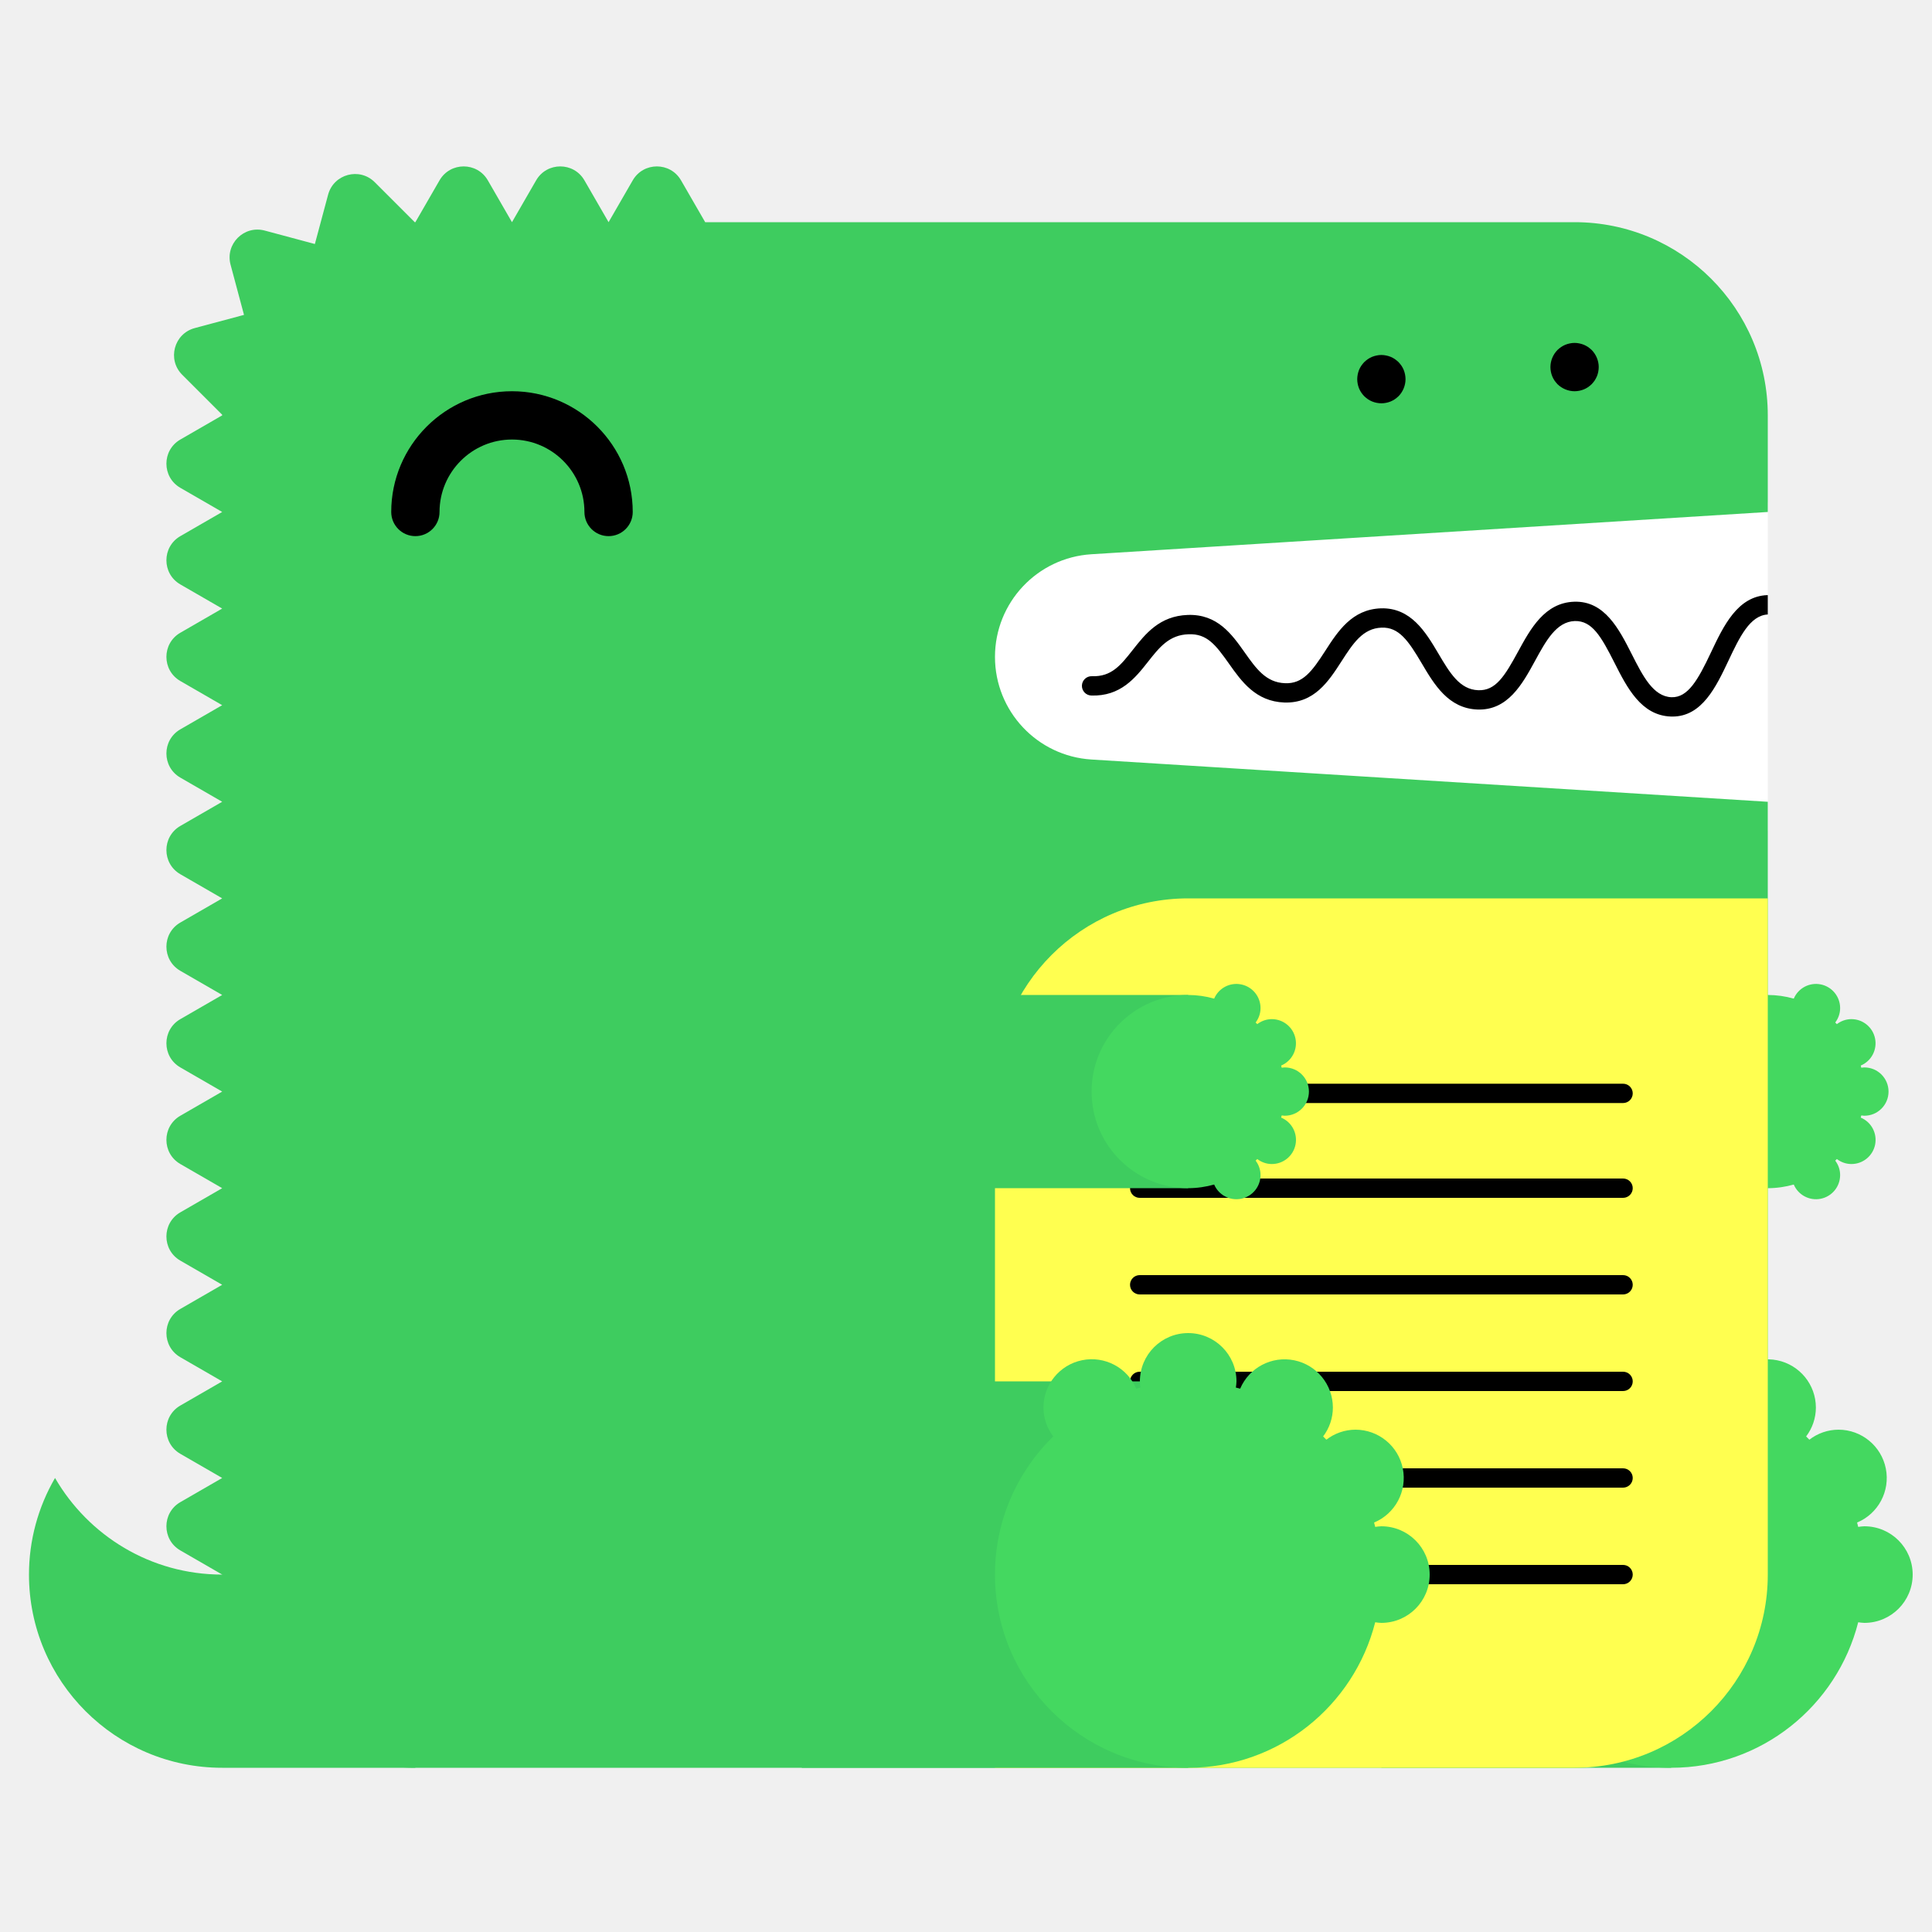
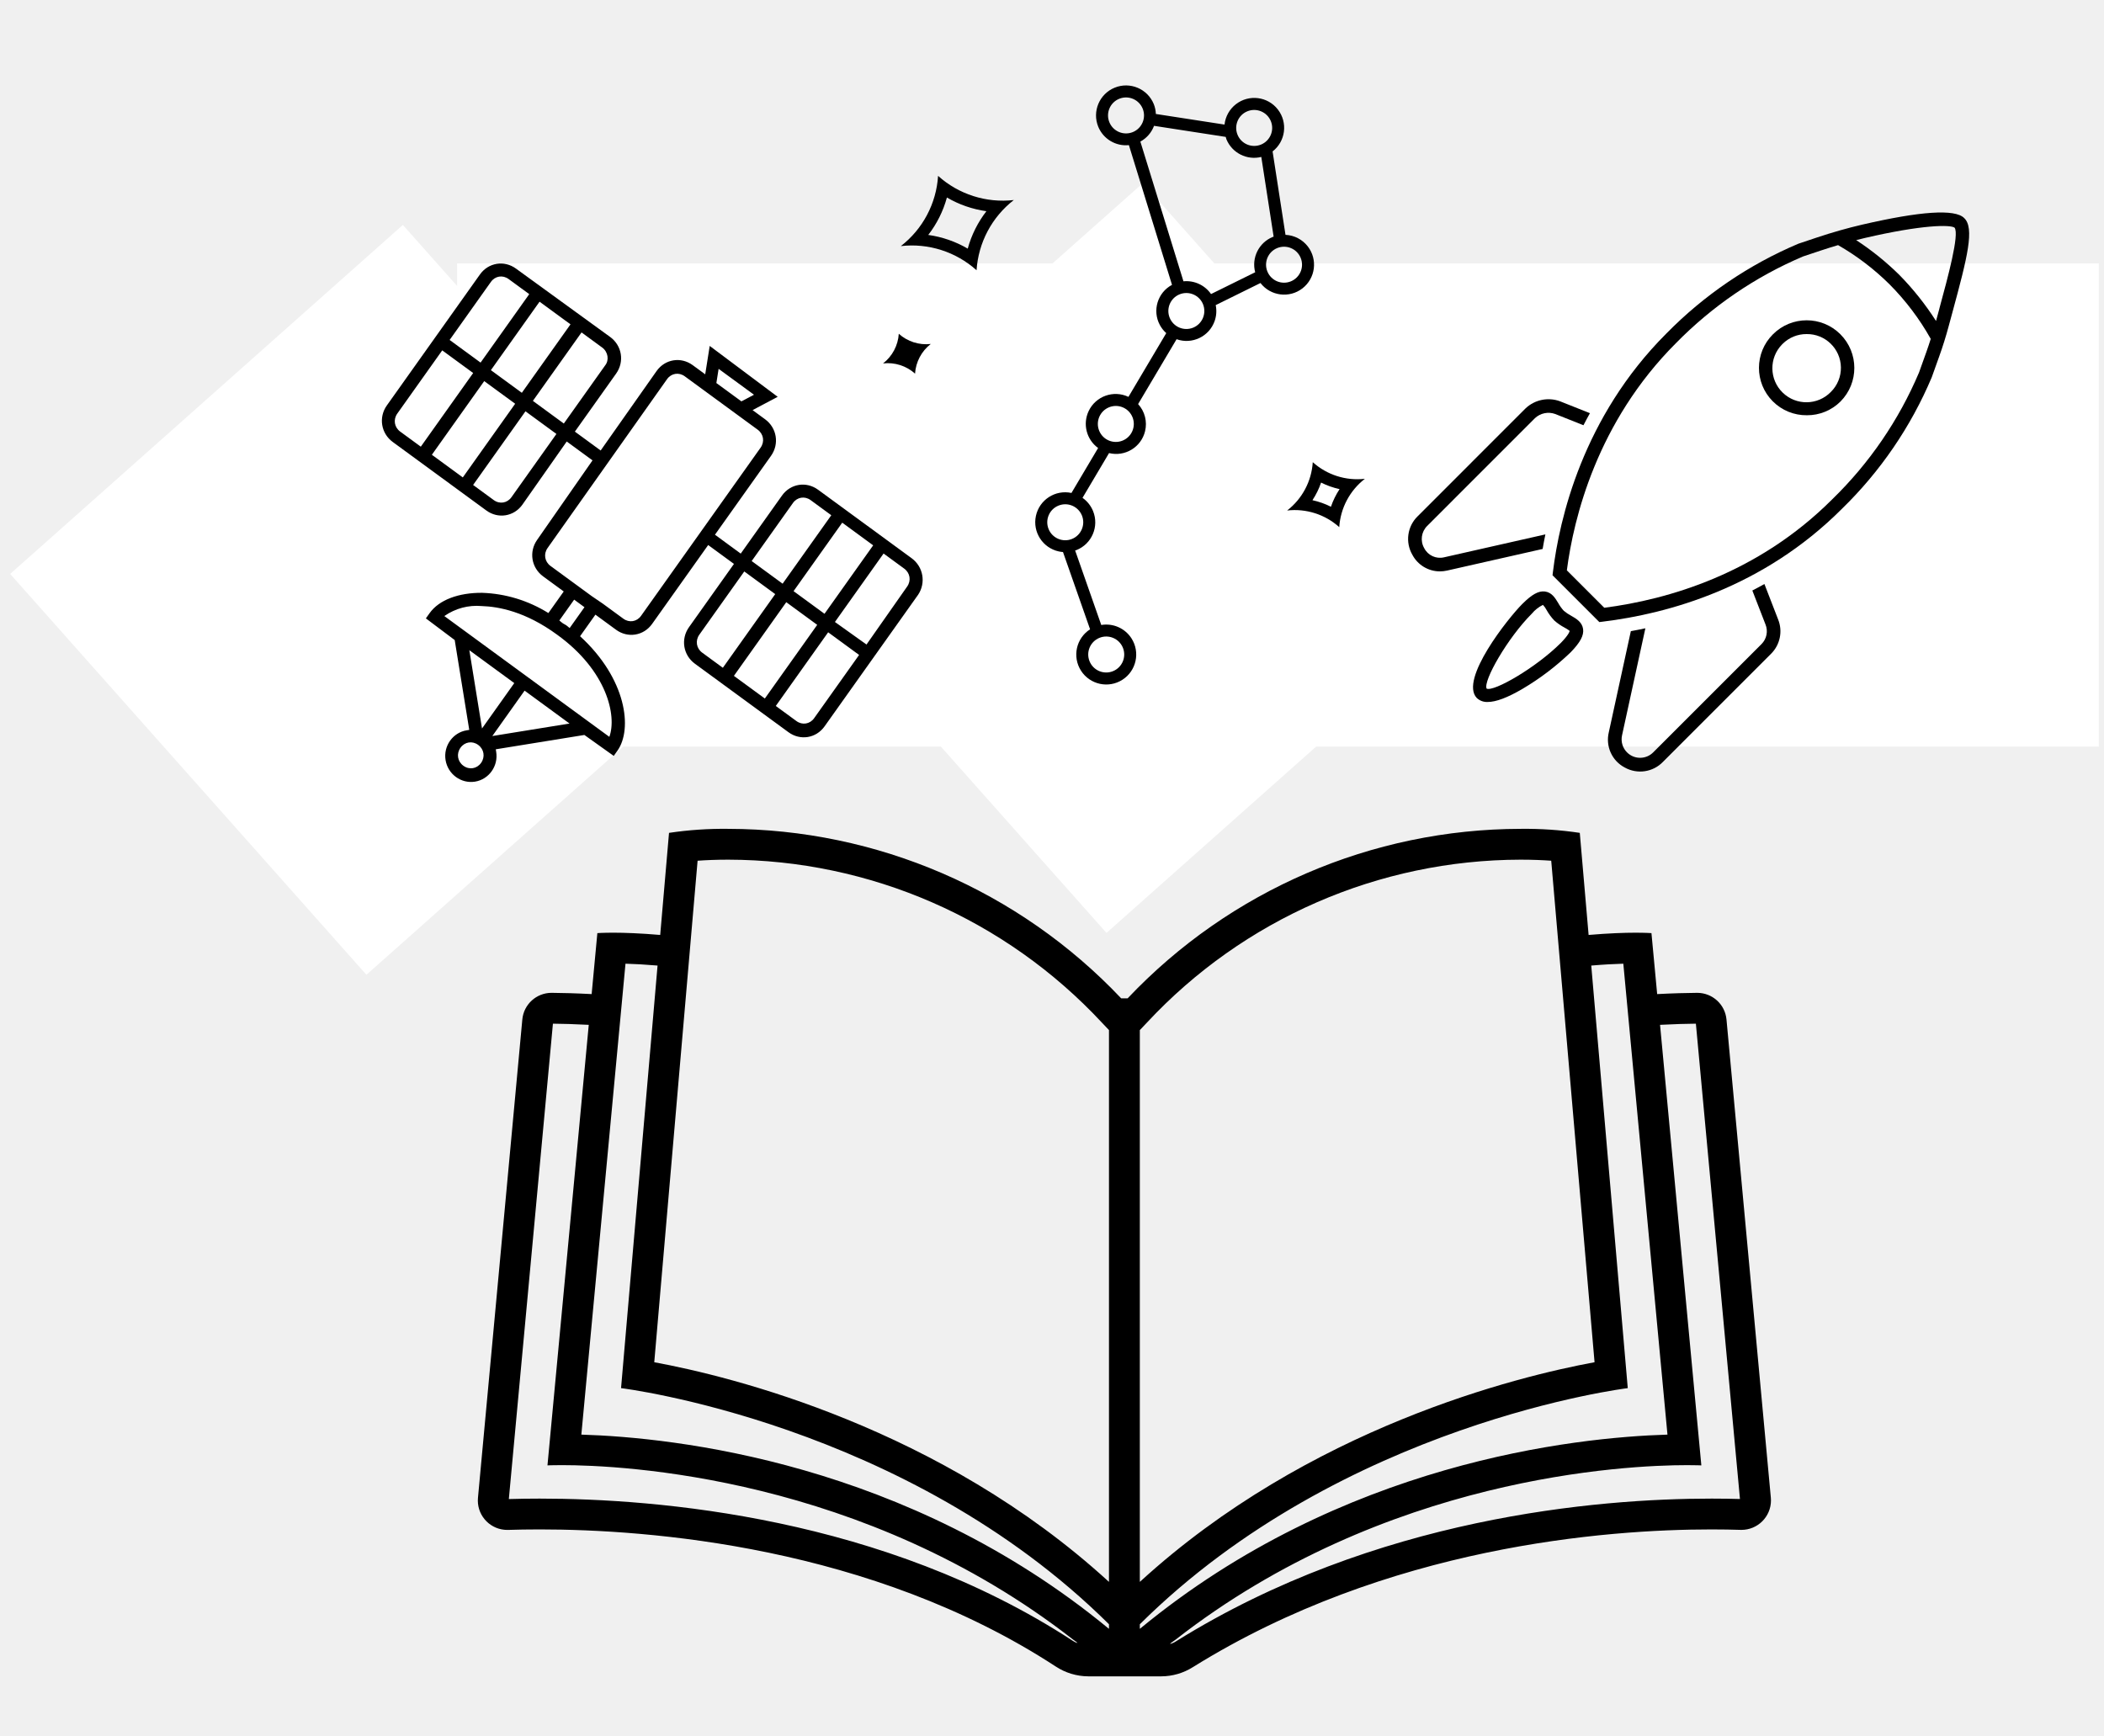
- <svg xmlns="http://www.w3.org/2000/svg" width="200" height="200" viewBox="0 0 200 200">
-   <g fill="none" fill-rule="evenodd">
-     <path fill="#FFF" d="M99 52h84v34H99z" />
-     <path d="M23 163c-7.398 0-13.843-4.027-17.303-10A19.886 19.886 0 0 0 3 163c0 11.046 8.954 20 20 20h20v-20H23z" fill="#3ECC5F" />
-     <path d="M112.98 57.376L183 53V43c0-11.046-8.954-20-20-20H73l-2.5-4.33c-1.112-1.925-3.889-1.925-5 0L63 23l-2.5-4.33c-1.111-1.925-3.889-1.925-5 0L53 23l-2.5-4.33c-1.111-1.925-3.889-1.925-5 0L43 23c-.022 0-.042.003-.065.003l-4.142-4.141c-1.57-1.571-4.252-.853-4.828 1.294l-1.369 5.104-5.192-1.392c-2.148-.575-4.111 1.389-3.535 3.536l1.39 5.193-5.102 1.367c-2.148.576-2.867 3.259-1.296 4.83l4.142 4.142c0 .021-.003.042-.003.064l-4.33 2.5c-1.925 1.111-1.925 3.889 0 5L23 53l-4.33 2.5c-1.925 1.111-1.925 3.889 0 5L23 63l-4.33 2.5c-1.925 1.111-1.925 3.889 0 5L23 73l-4.33 2.5c-1.925 1.111-1.925 3.889 0 5L23 83l-4.33 2.5c-1.925 1.111-1.925 3.889 0 5L23 93l-4.33 2.5c-1.925 1.111-1.925 3.889 0 5L23 103l-4.33 2.5c-1.925 1.111-1.925 3.889 0 5L23 113l-4.33 2.5c-1.925 1.111-1.925 3.889 0 5L23 123l-4.33 2.5c-1.925 1.111-1.925 3.889 0 5L23 133l-4.33 2.5c-1.925 1.111-1.925 3.889 0 5L23 143l-4.33 2.5c-1.925 1.111-1.925 3.889 0 5L23 153l-4.33 2.5c-1.925 1.111-1.925 3.889 0 5L23 163c0 11.046 8.954 20 20 20h120c11.046 0 20-8.954 20-20V83l-70.02-4.376A10.645 10.645 0 0 1 103 68c0-5.621 4.37-10.273 9.98-10.624" fill="#3ECC5F" />
-     <path fill="#3ECC5F" d="M143 183h30v-40h-30z" />
-     <path d="M193 158c-.219 0-.428.037-.639.064-.038-.15-.074-.301-.116-.451A5 5 0 0 0 190.32 148a4.96 4.96 0 0 0-3.016 1.036 26.531 26.531 0 0 0-.335-.336 4.955 4.955 0 0 0 1.011-2.987 5 5 0 0 0-9.599-1.959c-.148-.042-.297-.077-.445-.115.027-.211.064-.42.064-.639a5 5 0 0 0-5-5 5 5 0 0 0-5 5c0 .219.037.428.064.639-.148.038-.297.073-.445.115a4.998 4.998 0 0 0-9.599 1.959c0 1.125.384 2.151 1.011 2.987-3.717 3.632-6.031 8.693-6.031 14.3 0 11.046 8.954 20 20 20 9.339 0 17.16-6.41 19.361-15.064.211.027.42.064.639.064a5 5 0 0 0 5-5 5 5 0 0 0-5-5" fill="#44D860" />
-     <path fill="#3ECC5F" d="M153 123h30v-20h-30z" />
-     <path d="M193 115.5a2.5 2.5 0 1 0 0-5c-.109 0-.214.019-.319.032-.02-.075-.037-.15-.058-.225a2.501 2.501 0 0 0-.963-4.807c-.569 0-1.088.197-1.508.518a6.653 6.653 0 0 0-.168-.168c.314-.417.506-.931.506-1.494a2.5 2.5 0 0 0-4.8-.979A9.987 9.987 0 0 0 183 103c-5.522 0-10 4.478-10 10s4.478 10 10 10c.934 0 1.833-.138 2.69-.377a2.5 2.5 0 0 0 4.8-.979c0-.563-.192-1.077-.506-1.494.057-.055.113-.111.168-.168.42.321.939.518 1.508.518a2.5 2.5 0 0 0 .963-4.807c.021-.074.038-.15.058-.225.105.013.21.032.319.032" fill="#44D860" />
-     <path d="M63 55.5a2.5 2.5 0 0 1-2.5-2.5c0-4.136-3.364-7.5-7.5-7.5s-7.5 3.364-7.5 7.5a2.5 2.5 0 1 1-5 0c0-6.893 5.607-12.5 12.5-12.5S65.5 46.107 65.5 53a2.5 2.5 0 0 1-2.5 2.5" fill="#000" />
-     <path d="M103 183h60c11.046 0 20-8.954 20-20V93h-60c-11.046 0-20 8.954-20 20v70z" fill="#FFFF50" />
-     <path d="M168.02 124h-50.04a1 1 0 1 1 0-2h50.04a1 1 0 1 1 0 2m0 20h-50.04a1 1 0 1 1 0-2h50.04a1 1 0 1 1 0 2m0 20h-50.04a1 1 0 1 1 0-2h50.04a1 1 0 1 1 0 2m0-49.814h-50.04a1 1 0 1 1 0-2h50.04a1 1 0 1 1 0 2m0 19.814h-50.04a1 1 0 1 1 0-2h50.04a1 1 0 1 1 0 2m0 20h-50.04a1 1 0 1 1 0-2h50.04a1 1 0 1 1 0 2M183 61.611c-.012 0-.022-.006-.034-.005-3.09.105-4.552 3.196-5.842 5.923-1.346 2.85-2.387 4.703-4.093 4.647-1.889-.068-2.969-2.202-4.113-4.46-1.314-2.594-2.814-5.536-5.963-5.426-3.046.104-4.513 2.794-5.807 5.167-1.377 2.528-2.314 4.065-4.121 3.994-1.927-.07-2.951-1.805-4.136-3.813-1.321-2.236-2.848-4.75-5.936-4.664-2.994.103-4.465 2.385-5.763 4.4-1.373 2.13-2.335 3.428-4.165 3.351-1.973-.07-2.992-1.51-4.171-3.177-1.324-1.873-2.816-3.993-5.895-3.89-2.928.1-4.399 1.97-5.696 3.618-1.232 1.564-2.194 2.802-4.229 2.724a1 1 0 0 0-.072 2c3.017.101 4.545-1.8 5.872-3.487 1.177-1.496 2.193-2.787 4.193-2.855 1.926-.082 2.829 1.115 4.195 3.045 1.297 1.834 2.769 3.914 5.731 4.021 3.103.104 4.596-2.215 5.918-4.267 1.182-1.834 2.202-3.417 4.15-3.484 1.793-.067 2.769 1.35 4.145 3.681 1.297 2.197 2.766 4.686 5.787 4.796 3.125.108 4.634-2.62 5.949-5.035 1.139-2.088 2.214-4.06 4.119-4.126 1.793-.042 2.728 1.595 4.111 4.33 1.292 2.553 2.757 5.445 5.825 5.556l.169.003c3.064 0 4.518-3.075 5.805-5.794 1.139-2.41 2.217-4.68 4.067-4.773v-2z" fill="#000" />
-     <path fill="#3ECC5F" d="M83 183h40v-40H83z" />
-     <path d="M143 158c-.219 0-.428.037-.639.064-.038-.15-.074-.301-.116-.451A5 5 0 0 0 140.32 148a4.96 4.96 0 0 0-3.016 1.036 26.531 26.531 0 0 0-.335-.336 4.955 4.955 0 0 0 1.011-2.987 5 5 0 0 0-9.599-1.959c-.148-.042-.297-.077-.445-.115.027-.211.064-.42.064-.639a5 5 0 0 0-5-5 5 5 0 0 0-5 5c0 .219.037.428.064.639-.148.038-.297.073-.445.115a4.998 4.998 0 0 0-9.599 1.959c0 1.125.384 2.151 1.011 2.987-3.717 3.632-6.031 8.693-6.031 14.3 0 11.046 8.954 20 20 20 9.339 0 17.16-6.41 19.361-15.064.211.027.42.064.639.064a5 5 0 0 0 5-5 5 5 0 0 0-5-5" fill="#44D860" />
-     <path fill="#3ECC5F" d="M83 123h40v-20H83z" />
-     <path d="M133 115.5a2.5 2.5 0 1 0 0-5c-.109 0-.214.019-.319.032-.02-.075-.037-.15-.058-.225a2.501 2.501 0 0 0-.963-4.807c-.569 0-1.088.197-1.508.518a6.653 6.653 0 0 0-.168-.168c.314-.417.506-.931.506-1.494a2.5 2.5 0 0 0-4.8-.979A9.987 9.987 0 0 0 123 103c-5.522 0-10 4.478-10 10s4.478 10 10 10c.934 0 1.833-.138 2.69-.377a2.5 2.5 0 0 0 4.8-.979c0-.563-.192-1.077-.506-1.494.057-.055.113-.111.168-.168.42.321.939.518 1.508.518a2.5 2.5 0 0 0 .963-4.807c.021-.074.038-.15.058-.225.105.013.21.032.319.032" fill="#44D860" />
-     <path d="M143 41.75c-.16 0-.33-.02-.49-.05a2.52 2.52 0 0 1-.47-.14c-.15-.06-.29-.14-.431-.23-.13-.09-.259-.2-.38-.31-.109-.12-.219-.24-.309-.38s-.17-.28-.231-.43a2.619 2.619 0 0 1-.189-.96c0-.16.02-.33.05-.49.03-.16.08-.31.139-.47.061-.15.141-.29.231-.43.09-.13.2-.26.309-.38.121-.11.25-.22.38-.31.141-.09.281-.17.431-.23.149-.06.31-.11.47-.14.32-.07.65-.07.98 0 .159.03.32.08.47.14.149.06.29.14.43.23.13.09.259.2.38.31.11.12.22.25.31.38.09.14.17.28.23.43.06.16.11.31.14.47.029.16.05.33.05.49 0 .66-.271 1.31-.73 1.77-.121.11-.25.22-.38.31-.14.09-.281.17-.43.23a2.565 2.565 0 0 1-.96.19m20-1.25c-.66 0-1.3-.27-1.771-.73a3.802 3.802 0 0 1-.309-.38c-.09-.14-.17-.28-.231-.43a2.619 2.619 0 0 1-.189-.96c0-.66.27-1.3.729-1.77.121-.11.25-.22.38-.31.141-.09.281-.17.431-.23.149-.06.31-.11.47-.14.32-.07.66-.07.98 0 .159.03.32.08.47.14.149.06.29.14.43.23.13.09.259.2.38.31.459.47.73 1.11.73 1.77 0 .16-.021.33-.05.49-.03.16-.08.32-.14.47-.07.15-.14.29-.23.43-.09.13-.2.26-.31.38-.121.11-.25.22-.38.31-.14.09-.281.17-.43.23a2.565 2.565 0 0 1-.96.19" fill="#000" />
+ <svg xmlns="http://www.w3.org/2000/svg" width="1206" height="995" xml:space="preserve" overflow="hidden">
+   <defs>
+     <clipPath id="clip0">
+       <path d="M2101.14 305.927 2449.35 249.561 2506.51 602.697 2158.3 659.063Z" fill-rule="nonzero" clip-rule="nonzero" />
+     </clipPath>
+     <clipPath id="clip1">
+       <path d="M2101.14 305.927 2449.35 249.561 2506.51 602.697 2158.3 659.063Z" fill-rule="evenodd" clip-rule="evenodd" />
+     </clipPath>
+     <clipPath id="clip2">
+       <path d="M2101.14 305.927 2449.35 249.561 2506.51 602.697 2158.3 659.063Z" fill-rule="evenodd" clip-rule="evenodd" />
+     </clipPath>
+     <clipPath id="clip3">
+       <path d="M2498.59 586.405 2374 280.83 2679.57 156.234 2804.17 461.809Z" fill-rule="evenodd" clip-rule="evenodd" />
+     </clipPath>
+     <clipPath id="clip4">
+       <path d="M2498.59 586.405 2374 280.83 2679.57 156.234 2804.17 461.809Z" fill-rule="evenodd" clip-rule="evenodd" />
+     </clipPath>
+     <clipPath id="clip5">
+       <path d="M2498.59 586.405 2374 280.83 2679.57 156.234 2804.17 461.809Z" fill-rule="evenodd" clip-rule="evenodd" />
+     </clipPath>
+   </defs>
+   <g transform="translate(-1938 -155)">
+     <g>
+       <g>
+         <g>
+           <g>
+             <path d="M751.961 422.164 751.831 422.164C745.786 422.212 738.065 422.408 729.018 422.882L725.746 387.925C725.746 387.925 722.483 387.69 716.409 387.69 710.299 387.69 701.127 388.005 689.766 388.977L684.716 330.455C673.507 328.779 662.181 328.008 650.849 328.149 565.692 328.29 484.336 363.424 425.847 425.316L422.157 425.316C363.665 363.426 282.31 328.293 197.153 328.149 185.821 328.007 174.494 328.778 163.286 330.455L158.237 388.974C146.874 388.002 137.704 387.686 131.596 387.686 125.524 387.686 122.258 387.921 122.258 387.921L118.989 422.879C109.941 422.405 102.219 422.208 96.175 422.161L96.044 422.161C87.357 422.159 80.099 428.776 79.299 437.427L53.908 711.59C53.019 720.854 59.807 729.084 69.07 729.973 69.601 730.024 70.134 730.05 70.667 730.05 70.85 730.05 71.034 730.05 71.219 730.042 76.334 729.878 82.369 729.764 89.225 729.764 151.064 729.764 278.821 739.193 384.594 808.292 390.133 811.966 396.623 813.945 403.269 813.99L445.184 813.99C451.56 813.952 457.798 812.128 463.19 808.723 574.71 739.232 700.071 729.767 760.104 729.767 766.404 729.767 771.988 729.871 776.757 730.022L777.234 730.03C786.566 730.052 794.147 722.505 794.169 713.174 794.171 712.638 794.146 712.102 794.097 711.568L768.702 437.427C767.901 428.779 760.646 422.164 751.961 422.164ZM394.249 793.498C285.832 722.674 156.604 712.099 89.221 712.099 83.214 712.099 77.281 712.187 71.579 712.358L96.819 439.838C102.143 439.889 109.084 440.07 117.335 440.504L93.694 693.054C93.694 693.054 96.547 692.909 101.821 692.909 136.336 692.909 274.517 699.14 394.61 792.903 395.44 793.55 397.206 794.669 397.095 794.858 396.073 794.578 395.11 794.117 394.249 793.498ZM415.023 786.653C299.405 691.194 165.963 677.009 113.09 675.418L138.361 405.45C143.371 405.585 149.579 405.915 156.723 406.526L135.82 648.765C135.82 648.765 298.872 668.581 415.167 784.127L415.167 786.584C415.167 786.687 415.101 786.717 415.023 786.651ZM415.023 759.719C318.551 671.327 198.738 642.016 154.835 633.923L179.643 346.423C184.397 346.085 190.303 345.821 197.155 345.821 278.372 345.947 355.888 379.802 411.175 439.297L415.167 443.513 415.167 759.658C415.167 759.762 415.1 759.789 415.021 759.717ZM432.833 443.521 436.829 439.301C492.115 379.802 569.631 345.944 650.85 345.82 657.702 345.82 663.608 346.085 668.361 346.421L693.169 633.921C649.267 642.014 529.45 671.325 432.979 759.717 432.899 759.789 432.833 759.762 432.833 759.654ZM432.833 786.589 432.833 784.131C549.128 668.586 712.183 648.769 712.183 648.769L691.28 406.528C698.42 405.917 704.63 405.587 709.642 405.452L734.914 675.418C682.041 677.008 548.599 691.19 432.977 786.651 432.899 786.717 432.833 786.687 432.833 786.584ZM760.1 712.102C694.645 712.102 567.821 722.702 453.836 793.734 452.736 794.491 451.517 795.059 450.23 795.412 450.035 795.118 452.184 793.831 453.16 793.069 573.314 699.136 711.655 692.915 746.181 692.916 751.45 692.916 754.308 693.061 754.308 693.061L730.667 440.504C738.917 440.07 745.86 439.886 751.184 439.838L776.422 712.332C771.693 712.192 766.223 712.097 760.1 712.097Z" fill="#000000" fill-rule="nonzero" fill-opacity="1" transform="matrix(1.00118 0 0 1 2158 302)" />
+             <path d="M652.903 124.986C659.522 101.705 675.832 82.394 697.677 71.971 675.839 61.554 659.531 42.256 652.903 18.986 646.295 42.266 629.981 61.572 608.129 71.971 629.988 82.376 646.304 101.695 652.903 124.986ZM652.914 57.615C656.763 62.806 661.101 67.614 665.87 71.974 661.101 76.334 656.763 81.143 652.914 86.334 649.066 81.142 644.727 76.333 639.956 71.974 644.726 67.615 649.066 62.806 652.914 57.615Z" fill="#000000" fill-rule="nonzero" fill-opacity="1" transform="matrix(1.00118 0 0 1 2158 302)" />
+             <path d="M87.727 319.32C94.345 296.038 110.654 276.726 132.5 266.305 110.662 255.888 94.354 236.589 87.727 213.32 81.118 236.6 64.803 255.906 42.951 266.305 64.811 276.708 81.127 296.028 87.727 319.32ZM87.737 251.95C91.586 257.14 95.925 261.948 100.693 266.307 95.924 270.667 91.585 275.476 87.737 280.668 83.89 275.475 79.55 270.667 74.779 266.307 79.549 261.948 83.888 257.14 87.737 251.95Z" fill="#000000" fill-rule="nonzero" fill-opacity="1" transform="matrix(1.00118 0 0 1 2158 302)" />
+             <path d="M174.688 124.986C180.204 105.586 193.795 89.493 212 80.809 193.802 72.127 180.212 56.044 174.688 36.653 169.18 56.053 155.585 72.141 137.376 80.809 155.592 89.479 169.188 105.577 174.688 124.986ZM174.697 73.641C176.734 76.15 178.909 78.543 181.214 80.809 178.909 83.076 176.734 85.471 174.697 87.982 172.66 85.471 170.484 83.076 168.18 80.809 170.484 78.543 172.66 76.15 174.697 73.641Z" fill="#000000" fill-rule="nonzero" fill-opacity="1" transform="matrix(1.00118 0 0 1 2158 302)" />
+             <path d="M757.688 266.32C763.204 246.919 776.795 230.826 795 222.142 776.802 213.46 763.212 197.377 757.688 177.986 752.18 197.386 738.585 213.475 720.376 222.142 738.592 230.812 752.188 246.91 757.688 266.32ZM757.697 214.974C759.734 217.483 761.909 219.877 764.214 222.142 761.909 224.41 759.734 226.805 757.697 229.315 755.66 226.805 753.484 224.41 751.179 222.142 753.484 219.877 755.66 217.483 757.697 214.974Z" fill="#000000" fill-rule="nonzero" fill-opacity="1" transform="matrix(1.00118 0 0 1 2158 302)" />
+             <path d="M424 80.82C428.878 80.82 432.833 76.865 432.833 71.986L432.833 36.653C432.833 31.774 428.878 27.82 424 27.82 419.121 27.82 415.167 31.774 415.167 36.653L415.167 71.986C415.167 76.865 419.121 80.82 424 80.82Z" fill="#000000" fill-rule="nonzero" fill-opacity="1" transform="matrix(1.00118 0 0 1 2158 302)" />
+             <path d="M424 345.82C428.878 345.82 432.833 341.865 432.833 336.986L432.833 248.653C432.833 243.774 428.878 239.82 424 239.82 419.121 239.82 415.167 243.774 415.167 248.653L415.167 336.986C415.167 341.865 419.121 345.82 424 345.82Z" fill="#000000" fill-rule="nonzero" fill-opacity="1" transform="matrix(1.00118 0 0 1 2158 302)" />
+             <path d="M424 204.486C428.878 204.486 432.833 200.532 432.833 195.653L432.833 124.986C432.833 120.108 428.878 116.153 424 116.153 419.121 116.153 415.167 120.108 415.167 124.986L415.167 195.653C415.167 200.532 419.121 204.486 424 204.486Z" fill="#000000" fill-rule="nonzero" fill-opacity="1" transform="matrix(1.00118 0 0 1 2158 302)" />
+             <path d="M545.553 162.94C550.319 163.981 555.026 160.961 556.067 156.195 556.068 156.193 556.068 156.191 556.069 156.188L567.335 104.398C568.372 99.629 565.347 94.921 560.578 93.884 555.809 92.847 551.102 95.872 550.065 100.641L538.799 152.431C537.762 157.199 540.785 161.903 545.553 162.94Z" fill="#000000" fill-rule="nonzero" fill-opacity="1" transform="matrix(1.00118 0 0 1 2158 302)" />
+             <path d="M519.295 283.786C524.055 284.825 528.757 281.809 529.797 277.049 529.798 277.042 529.799 277.035 529.801 277.029L544.812 207.975C545.848 203.206 542.821 198.501 538.053 197.464 533.284 196.428 528.578 199.454 527.542 204.223L512.532 273.277C511.496 278.044 514.521 282.749 519.289 283.784 519.29 283.785 519.293 283.785 519.295 283.786Z" fill="#000000" fill-rule="nonzero" fill-opacity="1" transform="matrix(1.00118 0 0 1 2158 302)" />
+             <path d="M609.491 266.32C612.397 266.324 615.12 264.898 616.771 262.507L677.015 175.293C679.787 171.277 678.78 165.773 674.763 163.001 670.747 160.228 665.243 161.236 662.471 165.252L602.227 252.466C599.455 256.48 600.461 261.982 604.475 264.754 605.95 265.773 607.699 266.319 609.49 266.32Z" fill="#000000" fill-rule="nonzero" fill-opacity="1" transform="matrix(1.00118 0 0 1 2158 302)" />
+             <path d="M299.436 190.712 318.199 277.028C319.235 281.797 323.94 284.823 328.709 283.787 333.479 282.75 336.504 278.045 335.468 273.276L316.706 186.959C315.67 182.19 310.963 179.164 306.195 180.2 301.426 181.237 298.4 185.942 299.436 190.712Z" fill="#000000" fill-rule="nonzero" fill-opacity="1" transform="matrix(1.00118 0 0 1 2158 302)" />
+             <path d="M288.179 138.924C289.216 143.694 293.923 146.718 298.692 145.681 303.461 144.644 306.486 139.937 305.449 135.168L297.935 100.641C296.898 95.872 292.191 92.847 287.422 93.884 282.652 94.921 279.628 99.629 280.665 104.398Z" fill="#000000" fill-rule="nonzero" fill-opacity="1" transform="matrix(1.00118 0 0 1 2158 302)" />
+             <path d="M173.233 163.005C169.222 165.779 168.214 171.277 170.981 175.293L231.225 262.507C233.998 266.523 239.501 267.531 243.516 264.759 247.533 261.986 248.541 256.482 245.768 252.466L185.525 165.252C182.753 161.237 177.251 160.23 173.237 163.002 173.236 163.003 173.234 163.004 173.233 163.005Z" fill="#000000" fill-rule="nonzero" fill-opacity="1" transform="matrix(1.00118 0 0 1 2158 302)" />
+           </g>
+         </g>
+       </g>
+       <rect x="2200" y="306" width="941" height="277" fill="#FFFFFF" fill-opacity="1" />
+       <text fill="#FFFFFF" fill-opacity="1" font-family="Yu Gothic,Yu Gothic_MSFontService,sans-serif" font-style="normal" font-variant="normal" font-weight="400" font-stretch="normal" font-size="83" text-anchor="start" direction="ltr" writing-mode="lr-tb" unicode-bidi="normal" text-decoration="none" transform="matrix(1 0 0 1 2649.07 471)">c</text>
+       <rect x="0" y="0" width="307.42" height="301.174" fill="#FFFFFF" fill-opacity="1" transform="matrix(0.664316 0.747452 0.747452 -0.664316 2368.01 460.027)" />
+       <text fill="#FFFFFF" fill-opacity="1" font-family="Yu Gothic,Yu Gothic_MSFontService,sans-serif" font-style="normal" font-variant="normal" font-weight="400" font-stretch="normal" font-size="83" text-anchor="start" direction="ltr" writing-mode="lr-tb" unicode-bidi="normal" text-decoration="none" transform="matrix(-0.664316 -0.747452 0.747452 -0.664316 2616.56 473)">c</text>
+       <rect x="0" y="0" width="307.42" height="301.174" fill="#FFFFFF" fill-opacity="1" transform="matrix(0.664316 0.747452 0.747452 -0.664316 1943.82 484.024)" />
+       <text fill="#FFFFFF" fill-opacity="1" font-family="Yu Gothic,Yu Gothic_MSFontService,sans-serif" font-style="normal" font-variant="normal" font-weight="400" font-stretch="normal" font-size="83" text-anchor="start" direction="ltr" writing-mode="lr-tb" unicode-bidi="normal" text-decoration="none" transform="matrix(-0.664316 -0.747452 0.747452 -0.664316 2192.37 497)">c</text>
+       <g clip-path="url(#clip0)">
+         <g clip-path="url(#clip1)">
+           <g clip-path="url(#clip2)">
+             <path d="M327.762 221.203 281.096 174.537C275.217 168.658 266.031 168.658 260.152 174.537L231.491 203.198 218.631 190.337 257.58 151.388C263.459 145.509 263.459 136.323 257.58 130.443 257.58 130.443 257.58 130.443 257.58 130.443L251.333 124.197 266.766 119.053 232.961 84.513 227.817 99.945 221.57 93.699C215.691 87.82 206.505 87.82 200.626 93.699 200.626 93.699 200.626 93.699 200.626 93.699L161.676 133.016 148.816 120.155 177.477 91.494C183.356 85.615 183.356 76.429 177.477 70.55L130.443 23.884C124.564 18.005 115.378 18.005 109.499 23.884L44.828 88.555C38.949 94.434 38.949 103.62 44.828 109.499 44.828 109.499 44.828 109.499 44.828 109.499L91.494 156.165C97.373 162.044 106.559 162.044 112.439 156.165L143.304 124.932 156.165 137.792 117.583 177.109C111.704 182.988 111.704 192.174 117.583 198.054 117.583 198.054 117.583 198.054 117.583 198.054L127.871 208.342 117.215 218.998C106.927 210.179 94.801 204.3 81.573 201.728 68.345 199.523 56.587 201.728 49.973 208.342L47.401 210.914 61.731 225.612 61.731 277.055C61.364 277.055 60.629 277.055 60.261 277.055 52.177 277.055 45.563 283.669 45.563 291.752 45.563 299.836 52.177 306.45 60.261 306.45 68.345 306.45 74.959 299.836 74.959 291.752 74.959 291.385 74.959 290.65 74.959 290.283L126.402 290.283 141.099 304.613 143.672 302.041C154.327 291.385 155.43 262.724 133.016 234.798L143.672 224.142 153.96 234.431C159.839 240.31 169.025 240.31 174.904 234.431L213.854 195.481 226.714 208.342 195.481 239.575C189.602 245.454 189.602 254.64 195.481 260.519L242.147 307.185C248.026 313.064 257.212 313.064 263.092 307.185L328.13 242.147C333.641 236.268 333.641 227.082 327.762 221.203ZM235.901 98.108 253.538 115.746 245.822 118.318 233.328 105.825 235.901 98.108ZM171.965 85.982 143.304 114.643 127.871 99.21 161.676 65.405 171.965 75.694C174.904 78.633 174.904 83.41 171.965 85.982 171.965 85.982 171.965 85.982 171.965 85.982ZM106.927 78.266 140.732 44.461 156.165 59.894 122.36 93.699 106.927 78.266ZM117.583 99.21 81.206 135.588 65.773 120.155 102.15 83.778 117.583 99.21ZM115.011 29.028C117.95 26.089 122.36 26.089 125.299 29.028L135.588 39.317 101.783 73.122 86.35 57.689 115.011 29.028ZM47.768 99.21C47.768 97.373 48.503 95.536 49.973 94.066L81.206 62.833 96.638 78.266 60.261 114.643 49.973 104.355C48.503 102.885 47.768 101.048 47.768 99.21ZM106.927 151.02C103.987 153.96 99.578 153.96 96.638 151.02L86.35 140.732 122.727 104.355 138.16 119.788 106.927 151.02ZM91.494 255.008 69.08 277.422 69.08 232.594 91.494 255.008ZM65.405 296.529C62.466 299.469 58.056 299.469 55.117 296.529 52.177 293.59 52.177 289.18 55.117 286.241 58.056 283.301 62.466 283.301 65.405 286.241 68.345 289.18 68.345 293.59 65.405 296.529 65.405 296.529 65.405 296.529 65.405 296.529ZM74.224 282.566 96.638 260.152 119.053 282.566 74.224 282.566ZM140.365 293.59 58.056 211.282C65.038 207.975 72.754 207.24 80.103 209.077 89.657 210.914 104.355 216.058 120.155 231.859 145.141 256.478 146.611 282.566 140.365 293.59ZM127.871 229.287C127.136 228.552 126.402 227.449 125.299 226.714 124.197 225.98 123.462 224.877 122.727 224.142L133.016 213.854 138.16 218.998 127.871 229.287ZM169.393 228.919C166.453 231.859 162.044 231.859 159.104 228.919L148.816 218.631 143.304 213.486 138.16 208.342 133.016 203.198 122.727 192.909C119.788 189.97 119.788 185.56 122.727 182.621 122.727 182.621 122.727 182.621 122.727 182.621L205.77 99.21C208.71 96.271 213.119 96.271 216.058 99.21 216.058 99.21 216.058 99.21 216.058 99.21L224.877 108.029 243.617 126.769 252.436 135.588C255.375 138.527 255.375 142.937 252.436 145.876 252.436 145.876 252.436 145.876 252.436 145.876L169.393 228.919ZM257.947 228.919 291.752 195.114 307.185 210.547 273.38 244.352 257.947 228.919ZM268.236 249.864 231.859 286.241 216.426 270.808 252.803 234.431 268.236 249.864ZM265.664 179.681C268.603 176.742 273.013 176.742 275.952 179.681 275.952 179.681 275.952 179.681 275.952 179.681L286.241 189.97 252.436 223.775 237.003 208.342 265.664 179.681ZM200.626 244.719 231.859 213.486 247.291 228.919 210.914 265.296 200.626 255.008C197.686 252.068 197.686 247.659 200.626 244.719ZM257.947 301.673C255.008 304.613 250.598 304.613 247.659 301.673L237.37 291.385 273.748 255.008 289.18 270.441 257.947 301.673ZM294.325 265.296 278.524 249.864 312.329 216.058 322.618 226.347C325.557 229.287 325.557 233.696 322.618 236.635L294.325 265.296Z" fill="#000000" fill-rule="nonzero" fill-opacity="1" transform="matrix(0.987151 -0.159792 0.162049 1.0011 2101.14 305.927)" />
+           </g>
+         </g>
+       </g>
+       <g>
+         <g>
+           <g>
+             <path d="M2823.8 461.349 2765.7 474.493C2761.16 475.567 2756.47 473.399 2754.35 469.242 2751.96 465.102 2752.66 459.87 2756.05 456.506L2817.86 394.691C2820.96 391.813 2825.4 390.895 2829.38 392.311L2845.63 398.774C2846.8 396.479 2848.07 394.169 2849.34 391.863L2832.14 385.022C2825.35 382.556 2817.76 384.115 2812.5 389.054L2750.56 450.998C2744.65 456.782 2743.41 465.826 2747.53 472.99 2750.61 478.859 2756.68 482.541 2763.31 482.554 2764.69 482.551 2766.07 482.398 2767.42 482.098L2822.23 469.698C2822.68 467.021 2823.2 464.271 2823.8 461.349Z" fill="#000000" fill-rule="nonzero" fill-opacity="1" />
+             <path d="M2949.35 489.796C2947.04 491.078 2944.74 492.34 2942.43 493.521L2949.96 512.945C2951.56 516.828 2950.65 521.287 2947.67 524.243L2885.73 586.187C2881.66 590.401 2874.95 590.521 2870.74 586.453 2868.08 583.89 2866.95 580.129 2867.75 576.525L2881.12 515.178C2878.3 515.783 2875.52 516.33 2872.79 516.818L2860.14 574.866C2858.24 582.858 2861.98 591.125 2869.25 594.964 2876.46 599.027 2885.51 597.689 2891.24 591.711L2953.18 529.767C2958.37 524.593 2959.95 516.809 2957.18 510.023Z" fill="#000000" fill-rule="nonzero" fill-opacity="1" />
+             <path d="M3063.82 279.971C3058.57 274.723 3038.84 276.02 3005.18 283.827 2996.84 285.775 2988.37 288.179 2979.29 291.202L2968.83 294.708C2940.45 306.71 2914.73 324.21 2893.14 346.2 2845.23 394.095 2831.85 452.396 2828.13 482.889L2827.9 484.775 2854.73 511.613 2856.62 511.383C2894.27 506.79 2948.61 491.853 2993.7 446.767 3015.76 425.318 3033.3 399.657 3045.26 371.304L3049.58 359.227C3051.57 353.688 3053.37 347.929 3054.93 342.14L3057.17 333.869C3065.73 302.372 3069.93 285.662 3063.82 279.971ZM3037.98 368.523C3026.41 395.85 3009.49 420.582 2988.2 441.258 2945.43 484.034 2893.92 498.702 2857.57 503.412L2836.11 481.954C2840.01 451.995 2853.37 396.99 2898.65 351.708 2919.44 330.507 2944.2 313.617 2971.53 302.005L2981.76 298.597C2985.11 297.478 2988.38 296.469 2991.57 295.519 3002.33 301.691 3012.23 309.236 3021.04 317.967 3030.31 327.282 3038.26 337.812 3044.69 349.27 3043.91 351.743 3043.1 354.198 3042.24 356.602ZM3049.67 331.828 3047.72 339.004C3041.61 329.44 3034.52 320.543 3026.56 312.458 3019.03 305.061 3010.79 298.426 3001.95 292.648 3003.63 292.223 3005.3 291.802 3006.96 291.417 3039.93 283.765 3055.99 283.738 3058.36 285.522 3061.21 289.348 3054.53 313.892 3049.65 331.812Z" fill="#000000" fill-rule="nonzero" fill-opacity="1" />
+             <path d="M2838.56 507.974C2837.05 507.177 2835.62 506.214 2834.32 505.103 2833.1 503.765 2832.04 502.289 2831.17 500.705 2829.43 497.822 2827.46 494.553 2823.49 494.082 2819.86 493.661 2816.09 495.718 2810.54 501.266 2802.5 509.307 2774.5 544.486 2784.44 555.083 2786.13 556.694 2788.4 557.54 2790.73 557.42 2795.54 557.42 2802.2 554.892 2810.84 549.812 2820.77 543.941 2829.98 536.937 2838.29 528.942 2843.8 523.269 2845.93 519.284 2845.42 515.614 2844.86 511.593 2841.52 509.673 2838.56 507.974ZM2832.76 523.46C2818.3 537.921 2794.12 551.728 2790.12 549.757 2788.01 545.382 2802.16 520.659 2816.06 506.763 2817.8 504.666 2819.96 502.961 2822.41 501.76 2823.24 502.652 2823.95 503.653 2824.51 504.733 2825.71 506.88 2827.17 508.871 2828.86 510.658L2828.95 510.748C2830.7 512.298 2832.63 513.634 2834.69 514.73 2835.75 515.282 2836.76 515.924 2837.71 516.65 2837.7 516.72 2837.66 518.399 2832.76 523.46Z" fill="#000000" fill-rule="nonzero" fill-opacity="1" />
+             <path d="M2954.24 346.648C2943.6 357.216 2943.55 374.403 2954.12 385.038 2959.31 390.26 2966.39 393.15 2973.75 393.047 2980.93 393.087 2987.83 390.268 2992.92 385.213 3003.57 374.531 3003.54 357.238 2992.86 346.587 2982.18 335.937 2964.89 335.962 2954.24 346.644ZM2987.42 379.704C2979.9 387.428 2967.54 387.592 2959.82 380.07 2952.09 372.548 2951.93 360.189 2959.45 352.465 2959.57 352.341 2959.69 352.218 2959.82 352.098 2963.46 348.489 2968.39 346.481 2973.52 346.515 2984.22 346.352 2993.03 354.899 2993.2 365.604 2993.28 370.895 2991.19 375.989 2987.42 379.704Z" fill="#000000" fill-rule="nonzero" fill-opacity="1" />
+           </g>
+         </g>
+       </g>
+       <g clip-path="url(#clip3)">
+         <g clip-path="url(#clip4)">
+           <g clip-path="url(#clip5)">
+             <path d="M2567.51 227.663C2570.4 234.67 2577.54 238.954 2585.08 238.199L2609.79 318.295C2601.51 322.713 2598.38 333.004 2602.8 341.28 2603.75 343.048 2604.99 344.636 2606.49 345.969L2584.82 382.508C2576.28 378.454 2566.07 382.09 2562.02 390.631 2558.48 398.078 2560.76 406.988 2567.43 411.828L2552.15 437.595C2542.89 435.6 2533.77 441.489 2531.78 450.749 2529.78 460.008 2535.67 469.131 2544.93 471.126 2545.71 471.294 2546.5 471.407 2547.3 471.465L2562.83 515.758C2554.84 520.877 2552.51 531.502 2557.63 539.491 2562.75 547.48 2573.38 549.806 2581.36 544.687 2589.35 539.568 2591.68 528.943 2586.56 520.954 2582.85 515.158 2576.03 512.139 2569.24 513.282L2554.26 470.557C2554.54 470.462 2554.82 470.426 2555.08 470.316 2563.86 466.773 2568.1 456.789 2564.55 448.017 2563.31 444.942 2561.2 442.293 2558.49 440.393L2573.7 414.737C2582.86 416.981 2592.1 411.378 2594.34 402.222 2595.7 396.69 2594.21 390.846 2590.36 386.642L2612.41 349.46C2621.3 352.611 2631.06 347.962 2634.21 339.076 2635.25 336.135 2635.47 332.965 2634.84 329.909L2660.49 317.248C2666.29 324.738 2677.06 326.112 2684.55 320.318 2692.03 314.524 2693.41 303.756 2687.62 296.266 2684.54 292.286 2679.86 289.859 2674.84 289.63L2667.44 241.81C2674.92 236.003 2676.27 225.236 2670.46 217.76 2664.66 210.284 2653.89 208.932 2646.42 214.738 2642.75 217.586 2640.39 221.8 2639.89 226.416L2600.53 220.335C2600.46 218.397 2600.06 216.486 2599.34 214.683 2595.76 205.894 2585.73 201.673 2576.94 205.257 2568.15 208.841 2563.93 218.872 2567.51 227.662ZM2581.63 526.313C2583.78 531.587 2581.25 537.605 2575.97 539.756 2570.7 541.906 2564.68 539.374 2562.53 534.1 2560.38 528.826 2562.91 522.808 2568.19 520.657 2573.46 518.513 2579.48 521.044 2581.63 526.313ZM2552.49 463.949C2547.22 466.1 2541.2 463.568 2539.05 458.294 2536.9 453.02 2539.43 447.001 2544.7 444.851 2549.98 442.7 2555.99 445.232 2558.15 450.506 2560.29 455.78 2557.76 461.794 2552.49 463.949ZM2581.48 407.582C2576.2 409.733 2570.19 407.201 2568.04 401.927 2565.89 396.653 2568.42 390.634 2573.69 388.484 2578.97 386.333 2584.98 388.865 2587.13 394.139 2589.28 399.413 2586.75 405.427 2581.48 407.582ZM2621.9 342.841C2616.63 344.991 2610.61 342.459 2608.46 337.185 2606.31 331.911 2608.84 325.893 2614.11 323.742 2619.39 321.592 2625.41 324.124 2627.56 329.398 2629.7 334.672 2627.17 340.685 2621.9 342.841ZM2683.55 302.853C2685.7 308.127 2683.17 314.145 2677.9 316.296 2672.62 318.446 2666.61 315.914 2664.46 310.64 2662.31 305.366 2664.84 299.348 2670.11 297.197 2675.39 295.054 2681.4 297.584 2683.55 302.853ZM2666.44 224.451C2668.59 229.725 2666.05 235.743 2660.78 237.894 2655.51 240.044 2649.49 237.512 2647.34 232.238 2645.19 226.964 2647.72 220.946 2652.99 218.795 2658.27 216.652 2664.28 219.182 2666.44 224.451ZM2640.57 233.478C2640.71 233.93 2640.79 234.388 2640.97 234.834 2644.21 242.702 2652.72 247.013 2660.97 244.967L2668.04 290.677C2667.87 290.741 2667.69 290.761 2667.52 290.831 2659.56 294.104 2655.26 302.764 2657.46 311.082L2632.16 323.568C2628.61 318.446 2622.56 315.651 2616.35 316.265L2591.65 236.17C2595.27 234.201 2598.05 230.991 2599.49 227.132ZM2592.98 217.28C2595.13 222.553 2592.6 228.572 2587.32 230.723 2582.05 232.873 2576.03 230.341 2573.88 225.067 2571.73 219.793 2574.26 213.775 2579.54 211.624 2584.81 209.48 2590.82 212.011 2592.98 217.28Z" fill="#000000" fill-rule="nonzero" fill-opacity="1" />
+             <path d="M2519.11 269.671C2503.32 271.486 2487.52 266.442 2475.7 255.82 2474.7 271.687 2466.92 286.358 2454.35 296.08 2470.13 294.266 2485.94 299.31 2497.76 309.932 2498.78 294.073 2506.56 279.414 2519.11 269.671ZM2470.07 289.677C2475.01 283.3 2478.64 276.013 2480.77 268.232 2487.73 272.299 2495.42 274.964 2503.4 276.076 2498.47 282.459 2494.83 289.748 2492.7 297.53 2485.74 293.459 2478.05 290.791 2470.07 289.677Z" fill="#000000" fill-rule="nonzero" fill-opacity="1" />
+             <path d="M2675.78 447.654C2686.64 446.406 2697.51 449.876 2705.65 457.184 2706.35 446.273 2711.7 436.187 2720.34 429.484 2709.48 430.732 2698.6 427.262 2690.47 419.953 2689.78 430.87 2684.43 440.964 2675.78 447.654ZM2705.84 435.396C2703.76 438.541 2702.1 441.936 2700.88 445.5 2697.52 443.805 2693.96 442.543 2690.29 441.744 2692.36 438.601 2694.03 435.207 2695.24 431.644 2698.6 433.338 2702.16 434.599 2705.84 435.396Z" fill="#000000" fill-rule="nonzero" fill-opacity="1" />
+             <path d="M2471.52 352.187C2464.85 352.953 2458.17 350.823 2453.18 346.337 2452.76 353.038 2449.47 359.235 2444.16 363.341 2450.83 362.575 2457.51 364.705 2462.5 369.191 2462.93 362.493 2466.21 356.301 2471.52 352.187Z" fill="#000000" fill-rule="nonzero" fill-opacity="1" />
+           </g>
+         </g>
+       </g>
+     </g>
  </g>
</svg>
